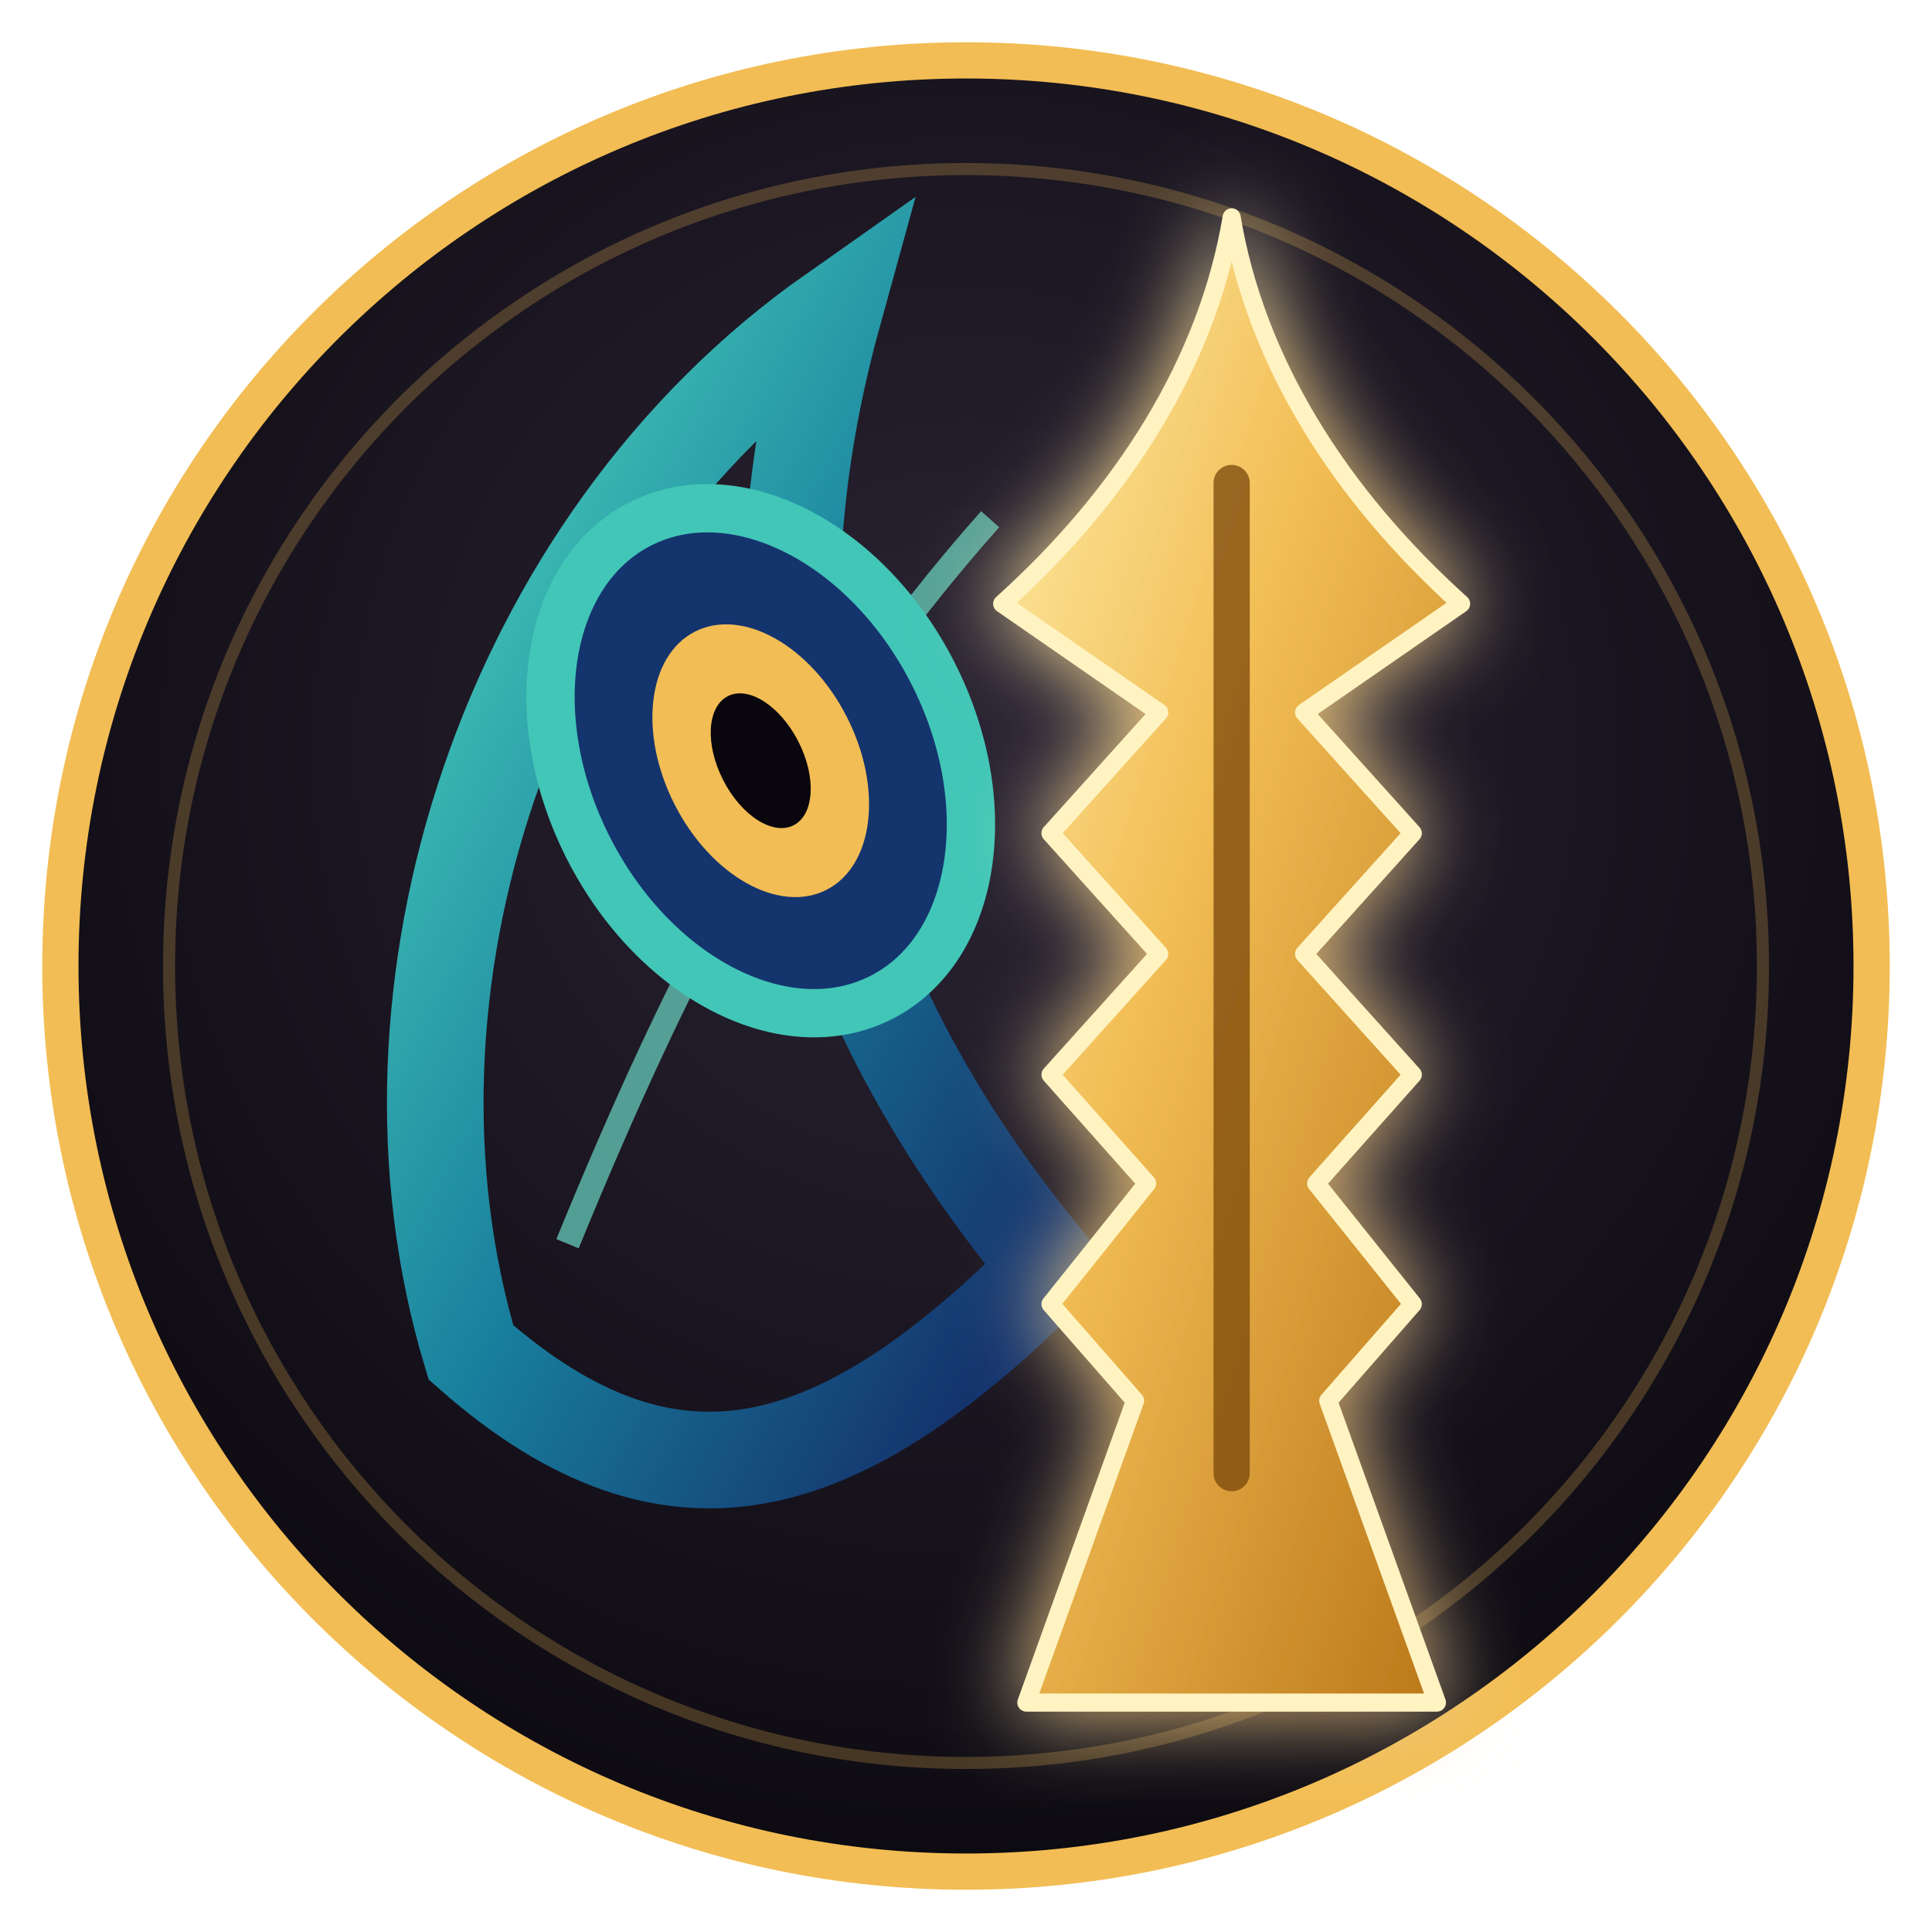
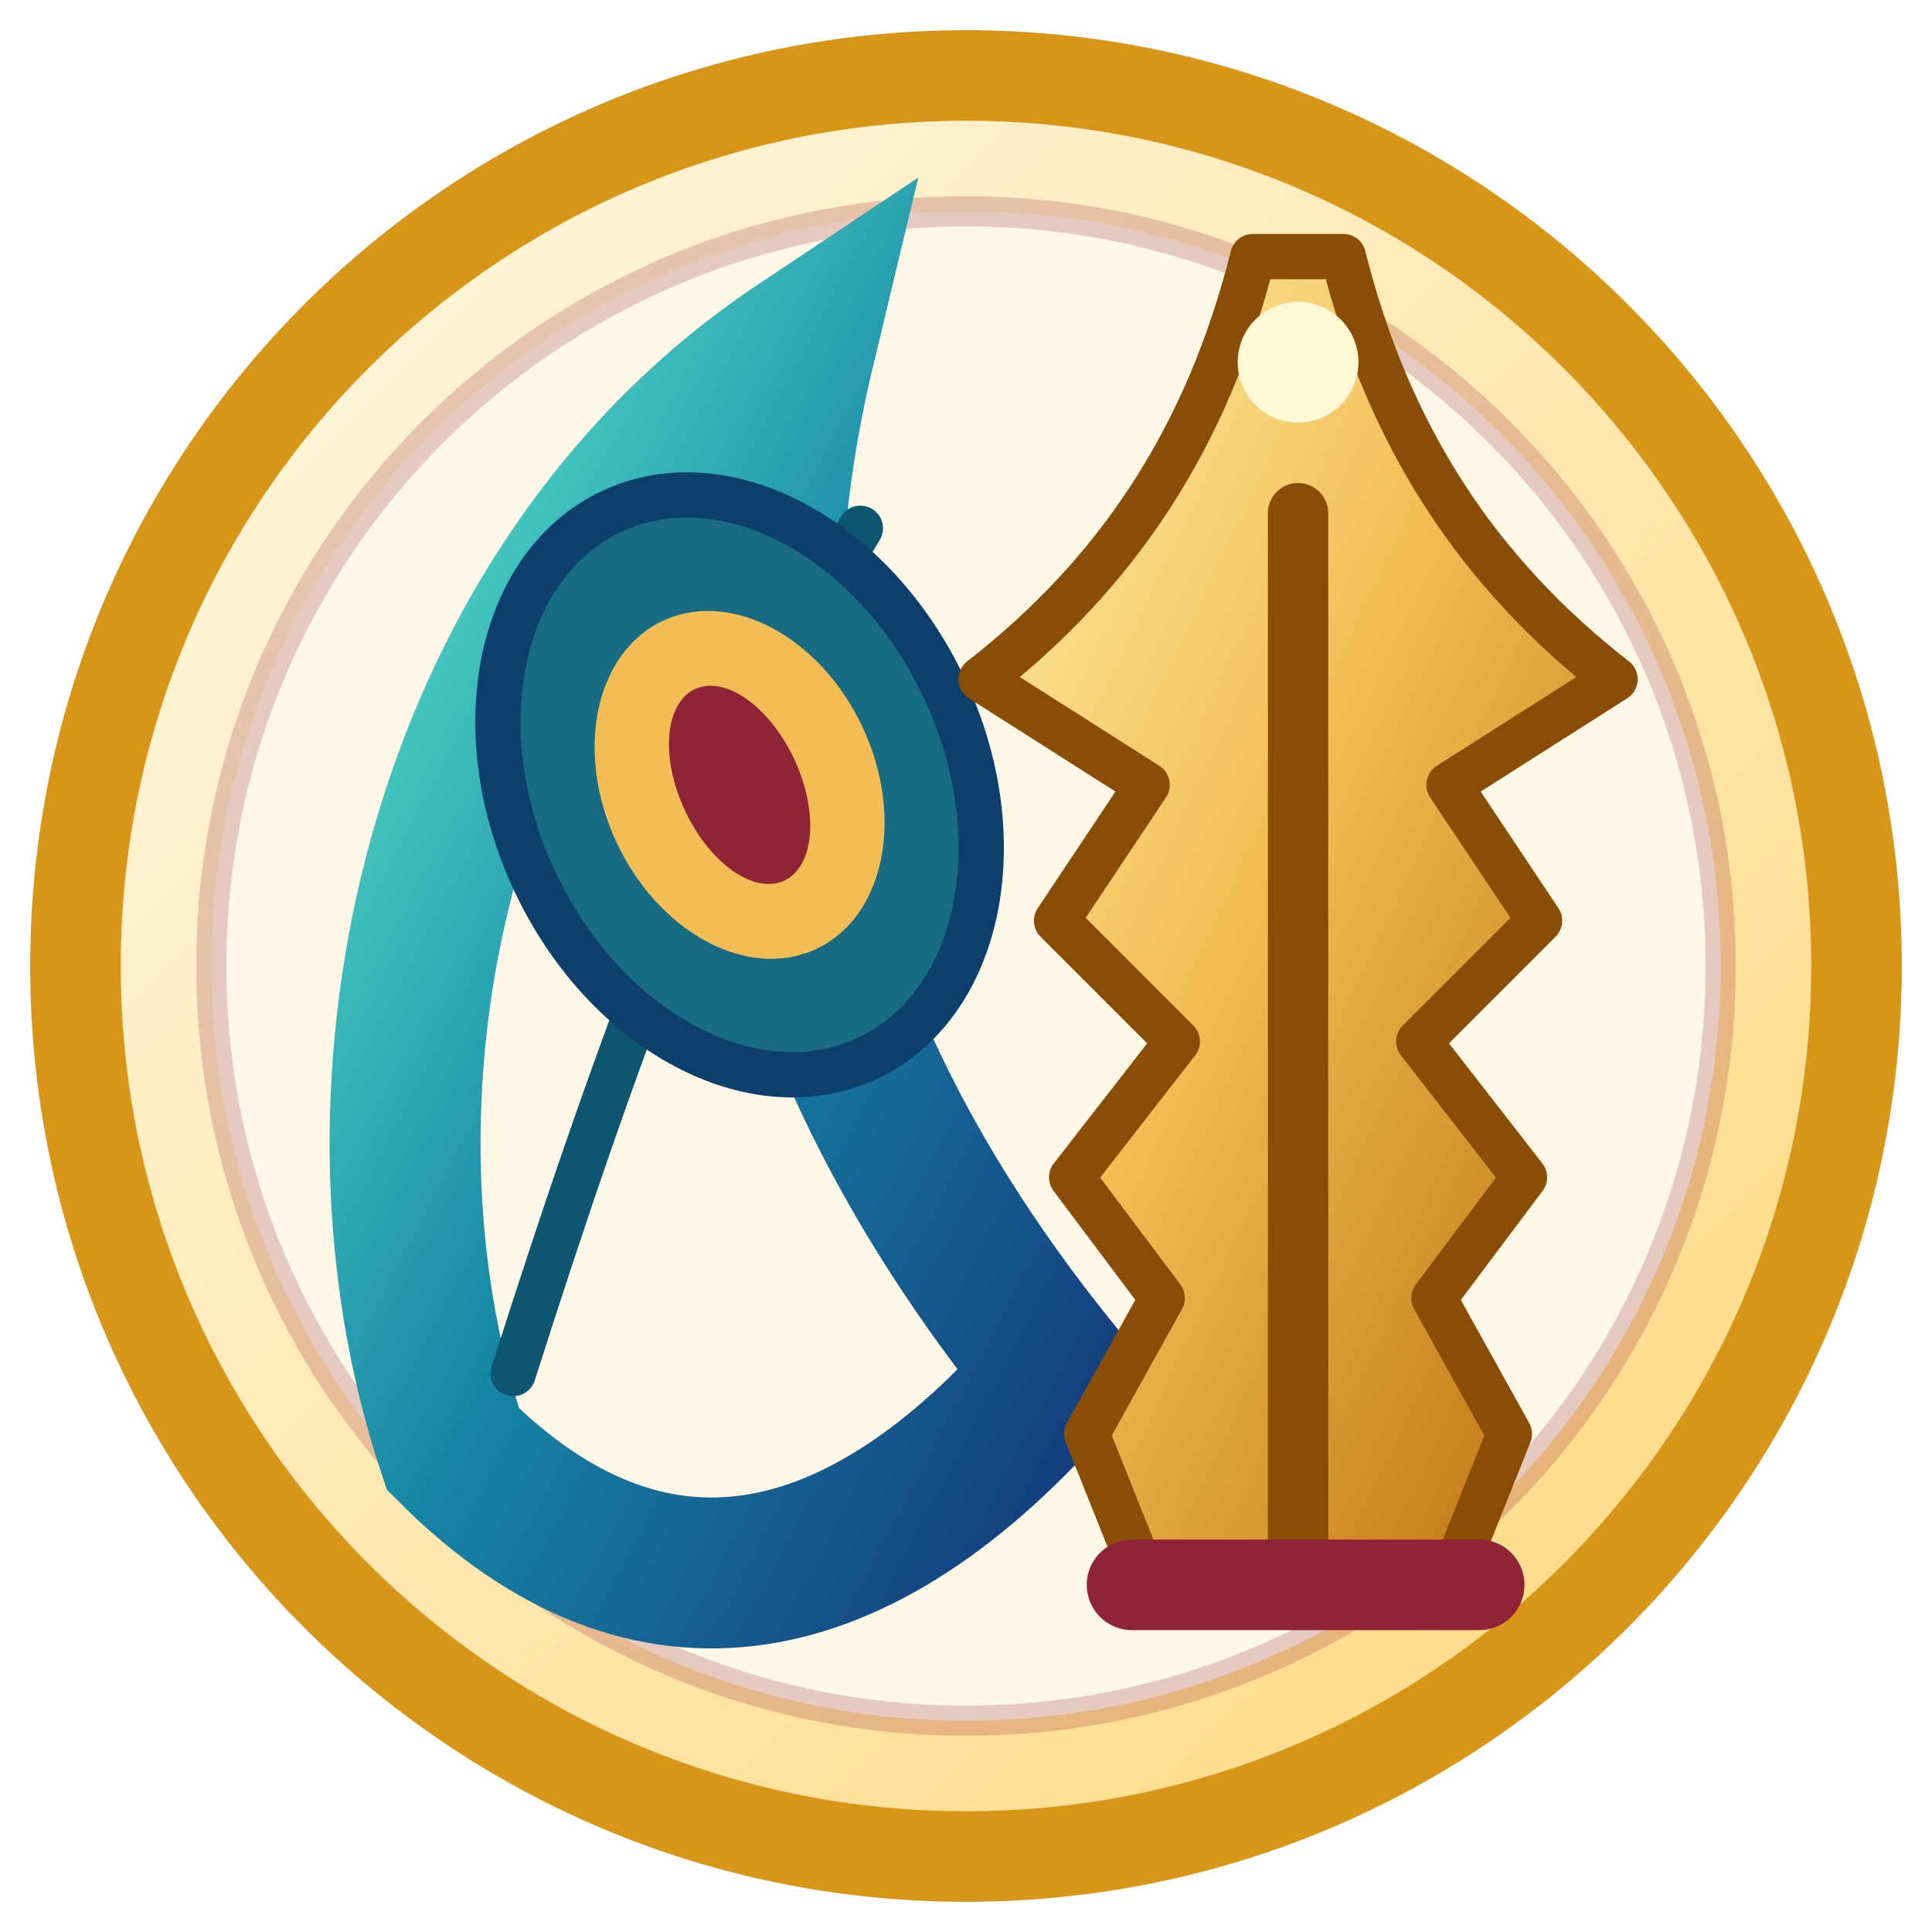
- <svg xmlns="http://www.w3.org/2000/svg" viewBox="0 0 160 160" role="img" aria-labelledby="title desc">
+ <svg xmlns="http://www.w3.org/2000/svg" viewBox="0 0 128 128" role="img" aria-labelledby="title desc">
  <defs>
-     <radialGradient id="bg" cx="50%" cy="38%" r="70%">
-       <stop offset="0" stop-color="#2b2434" />
-       <stop offset="1" stop-color="#09070d" />
-     </radialGradient>
-     <linearGradient id="gold" x1="0" y1="0" x2="1" y2="1">
-       <stop offset="0" stop-color="#fff0ad" />
-       <stop offset=".42" stop-color="#f2bd54" />
-       <stop offset="1" stop-color="#b87416" />
+     <linearGradient id="medallion" x1="0" y1="0" x2="1" y2="1">
+       <stop offset="0" stop-color="#fff9e8" />
+       <stop offset="1" stop-color="#ffd77a" />
    </linearGradient>
-     <linearGradient id="feather" x1=".1" y1=".1" x2=".9" y2=".9">
-       <stop offset="0" stop-color="#42c6b7" />
-       <stop offset=".5" stop-color="#187e9d" />
-       <stop offset="1" stop-color="#14346e" />
+     <linearGradient id="velGold" x1="0" y1="0" x2="1" y2="1">
+       <stop offset="0" stop-color="#fff3ad" />
+       <stop offset=".45" stop-color="#f2bd54" />
+       <stop offset="1" stop-color="#b86a08" />
    </linearGradient>
-     <filter id="glow" x="-50%" y="-50%" width="200%" height="200%">
-       <feGaussianBlur stdDeviation="3.5" result="b" />
-       <feMerge>
-         <feMergeNode in="b" />
-         <feMergeNode in="SourceGraphic" />
-       </feMerge>
-     </filter>
+     <linearGradient id="feather" x1="0" y1="0" x2="1" y2="1">
+       <stop offset="0" stop-color="#59e1ca" />
+       <stop offset=".48" stop-color="#1686a5" />
+       <stop offset="1" stop-color="#143a7d" />
+     </linearGradient>
  </defs>
-   <circle cx="80" cy="80" r="75" fill="url(#bg)" stroke="#f2bd54" stroke-width="3" />
-   <circle cx="80" cy="80" r="66" fill="none" stroke="#f2bd54" stroke-opacity=".24" />
-   <path d="M39 112C30 82 42 45 69 26c-8 29-2 55 18 79-17 17-31 22-48 7Z" fill="none" stroke="url(#feather)" stroke-width="8" stroke-linecap="round" />
-   <path d="M47 103c9-22 19-42 35-60" fill="none" stroke="#6bd7c5" stroke-opacity=".7" stroke-width="2" />
-   <ellipse cx="63" cy="63" rx="16" ry="22" transform="rotate(-27 63 63)" fill="#14346e" stroke="#42c6b7" stroke-width="4" />
-   <ellipse cx="63" cy="63" rx="8" ry="12" transform="rotate(-27 63 63)" fill="#f2bd54" />
-   <ellipse cx="63" cy="63" rx="3.5" ry="6" transform="rotate(-27 63 63)" fill="#09070d" />
-   <g filter="url(#glow)">
-     <path d="M102 18c-2 12-9 23-19 32l13 9-9 10 9 10-9 10 8 9-8 10 7 8-9 25h34l-9-25 7-8-8-10 8-9-9-10 9-10-9-10 13-9c-10-9-17-20-19-32Z" fill="url(#gold)" stroke="#fff3c2" stroke-width="1.5" stroke-linejoin="round" />
-     <path d="M102 40v82" stroke="#7a4709" stroke-width="3" stroke-linecap="round" opacity=".75" />
-     <path d="M88 140h28" stroke="url(#gold)" stroke-width="6" stroke-linecap="round" />
-   </g>
+   <circle cx="64" cy="64" r="59" fill="url(#medallion)" stroke="#d89618" stroke-width="6" />
+   <circle cx="64" cy="64" r="50" fill="#fff8e7" stroke="#8f2436" stroke-opacity=".22" stroke-width="2" />
+   <path d="M30 96C22 72 29 39 53 23C47 48 53 70 70 91C57 106 43 109 30 96Z" fill="none" stroke="url(#feather)" stroke-width="10" stroke-linecap="round" />
+   <path d="M34 91C41 69 48 50 57 35" fill="none" stroke="#0d566f" stroke-width="3" stroke-linecap="round" />
+   <ellipse cx="49" cy="52" rx="15" ry="20" transform="rotate(-25 49 52)" fill="#176b82" stroke="#0d3f6d" stroke-width="3" />
+   <ellipse cx="49" cy="52" rx="9" ry="12" transform="rotate(-25 49 52)" fill="#f2bd54" />
+   <ellipse cx="49" cy="52" rx="4" ry="7" transform="rotate(-25 49 52)" fill="#8f2436" />
+   <path d="M83 17C80 29 74 38 65 45L76 52L70 61L78 69L71 78L77 86L72 95L76 105H96L100 95L95 86L101 78L94 69L102 61L96 52L107 45C98 38 92 29 89 17Z" fill="url(#velGold)" stroke="#8a4d05" stroke-width="3" stroke-linejoin="round" />
+   <path d="M86 34V104" stroke="#8a4d05" stroke-width="4" stroke-linecap="round" />
+   <path d="M75 105H98" stroke="#8f2436" stroke-width="6" stroke-linecap="round" />
+   <circle cx="86" cy="24" r="4" fill="#fff8d5" />
</svg>
